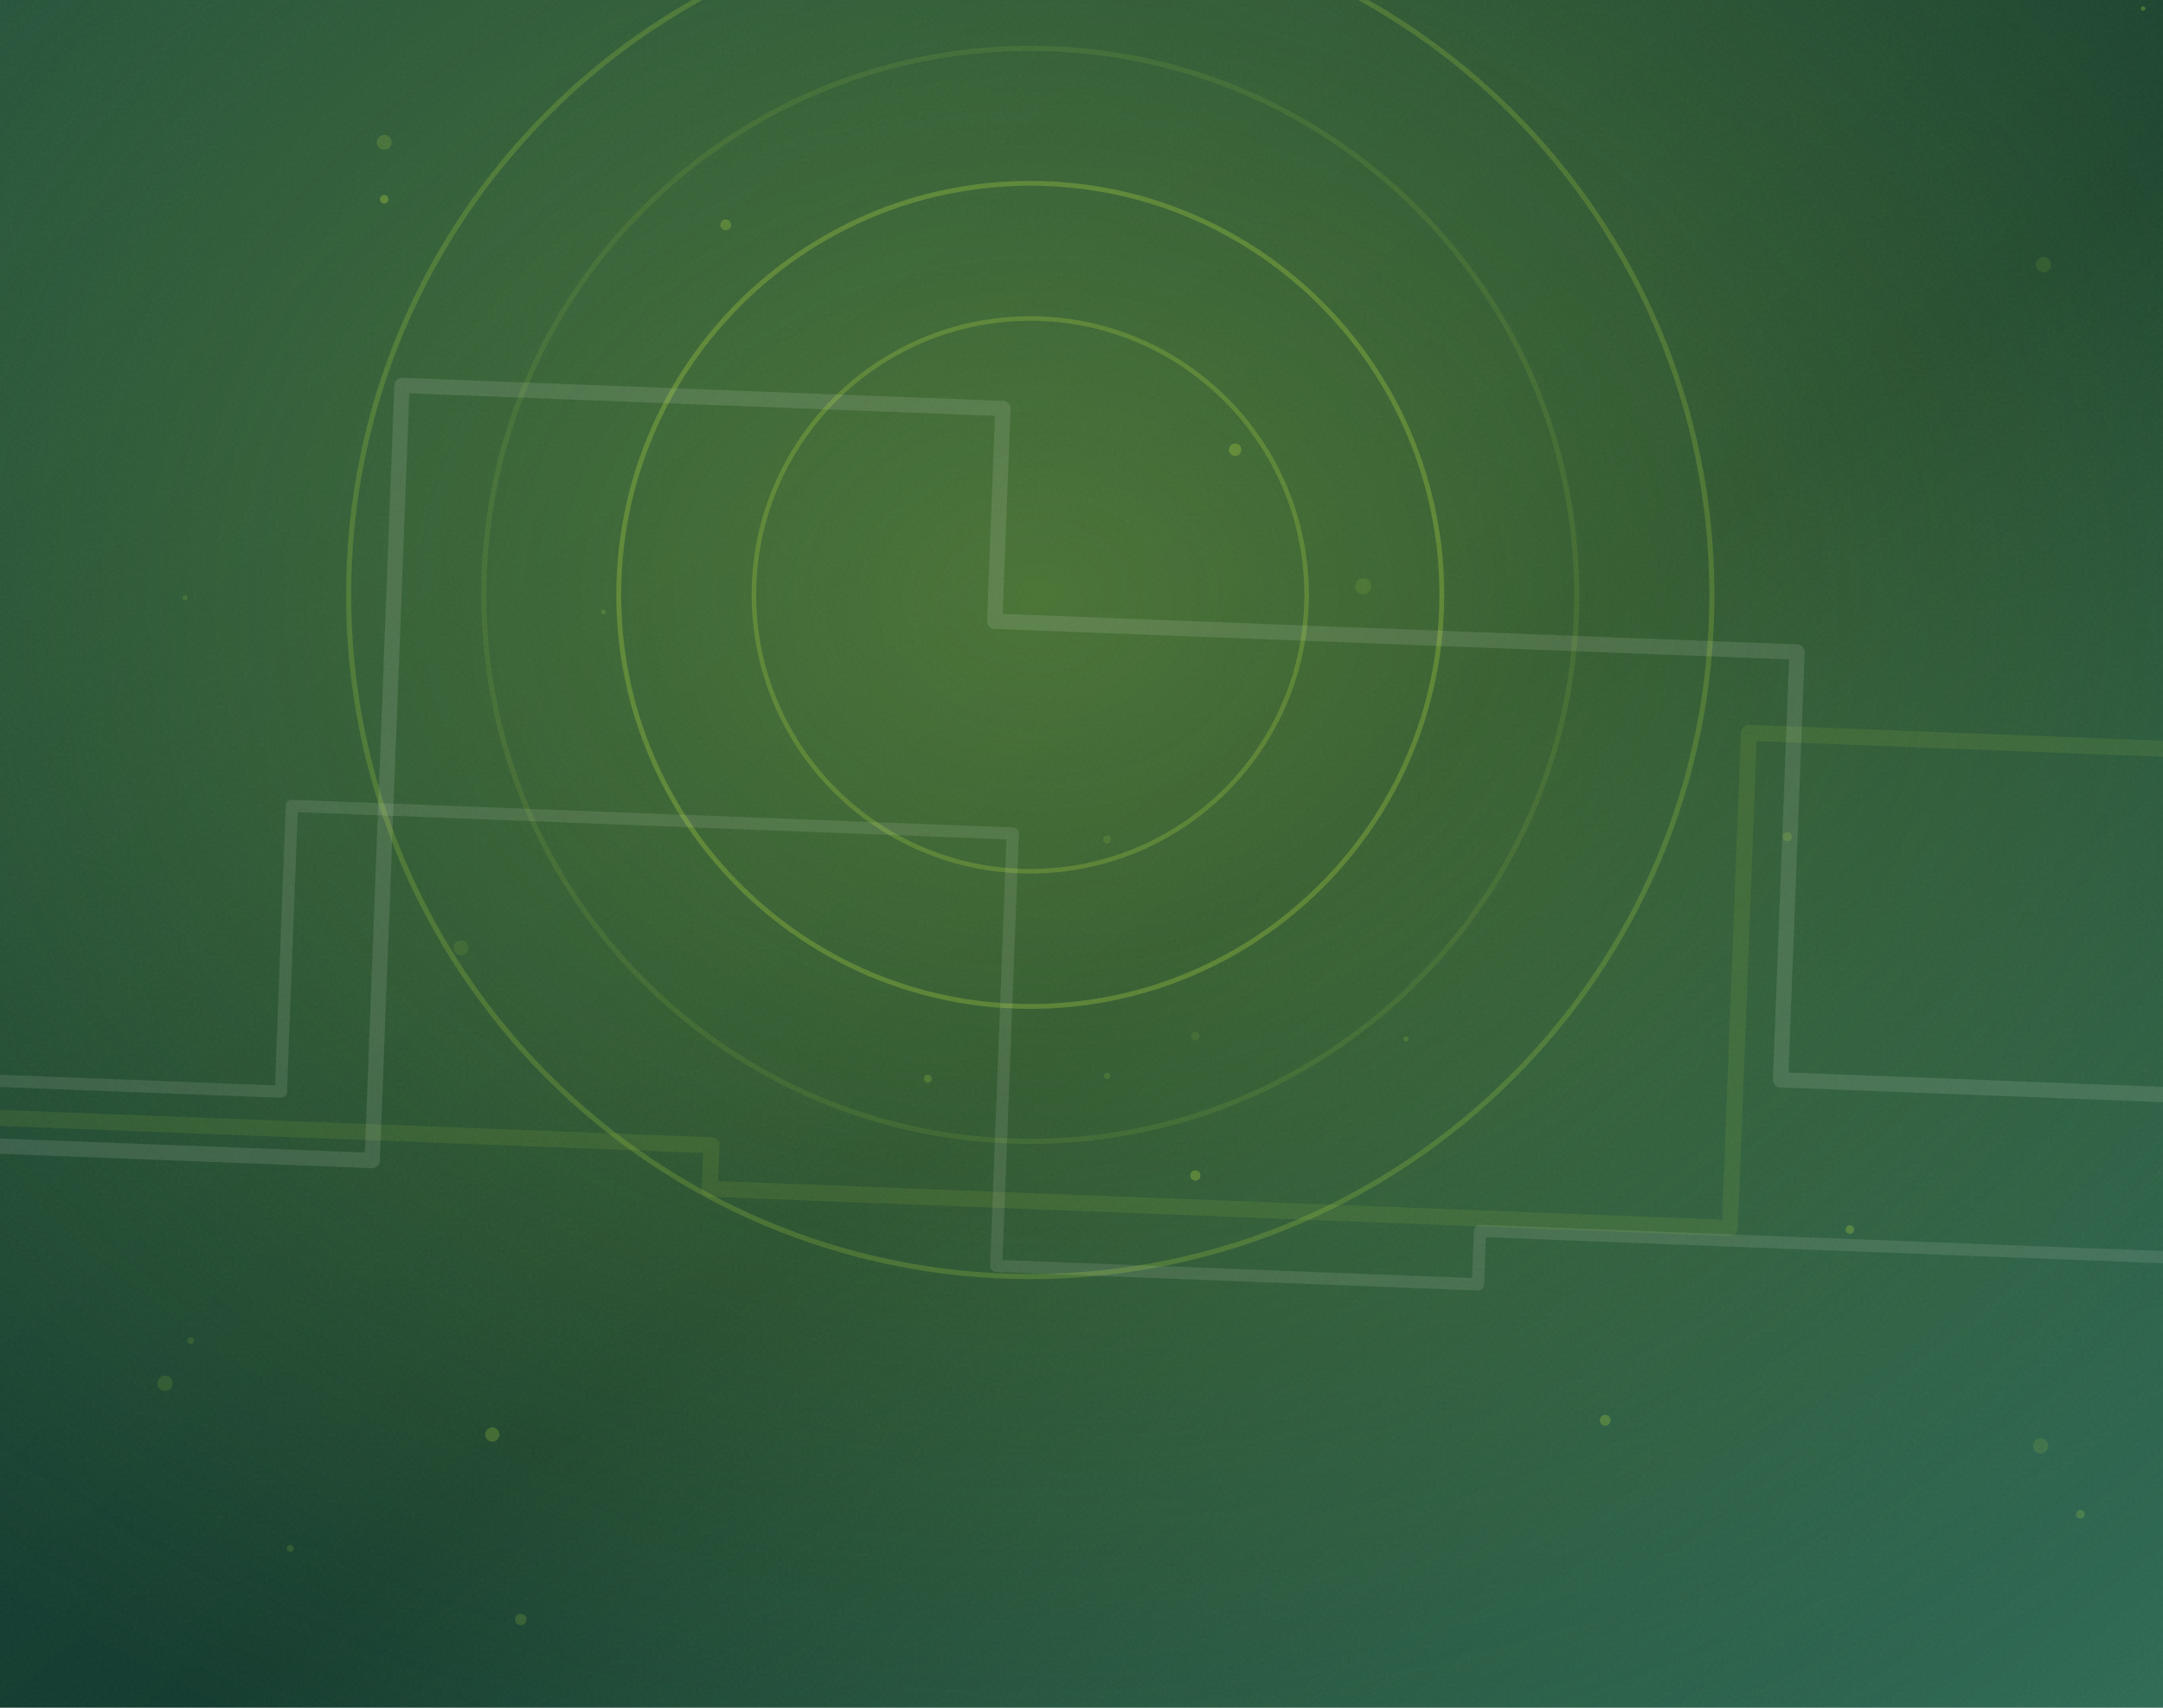
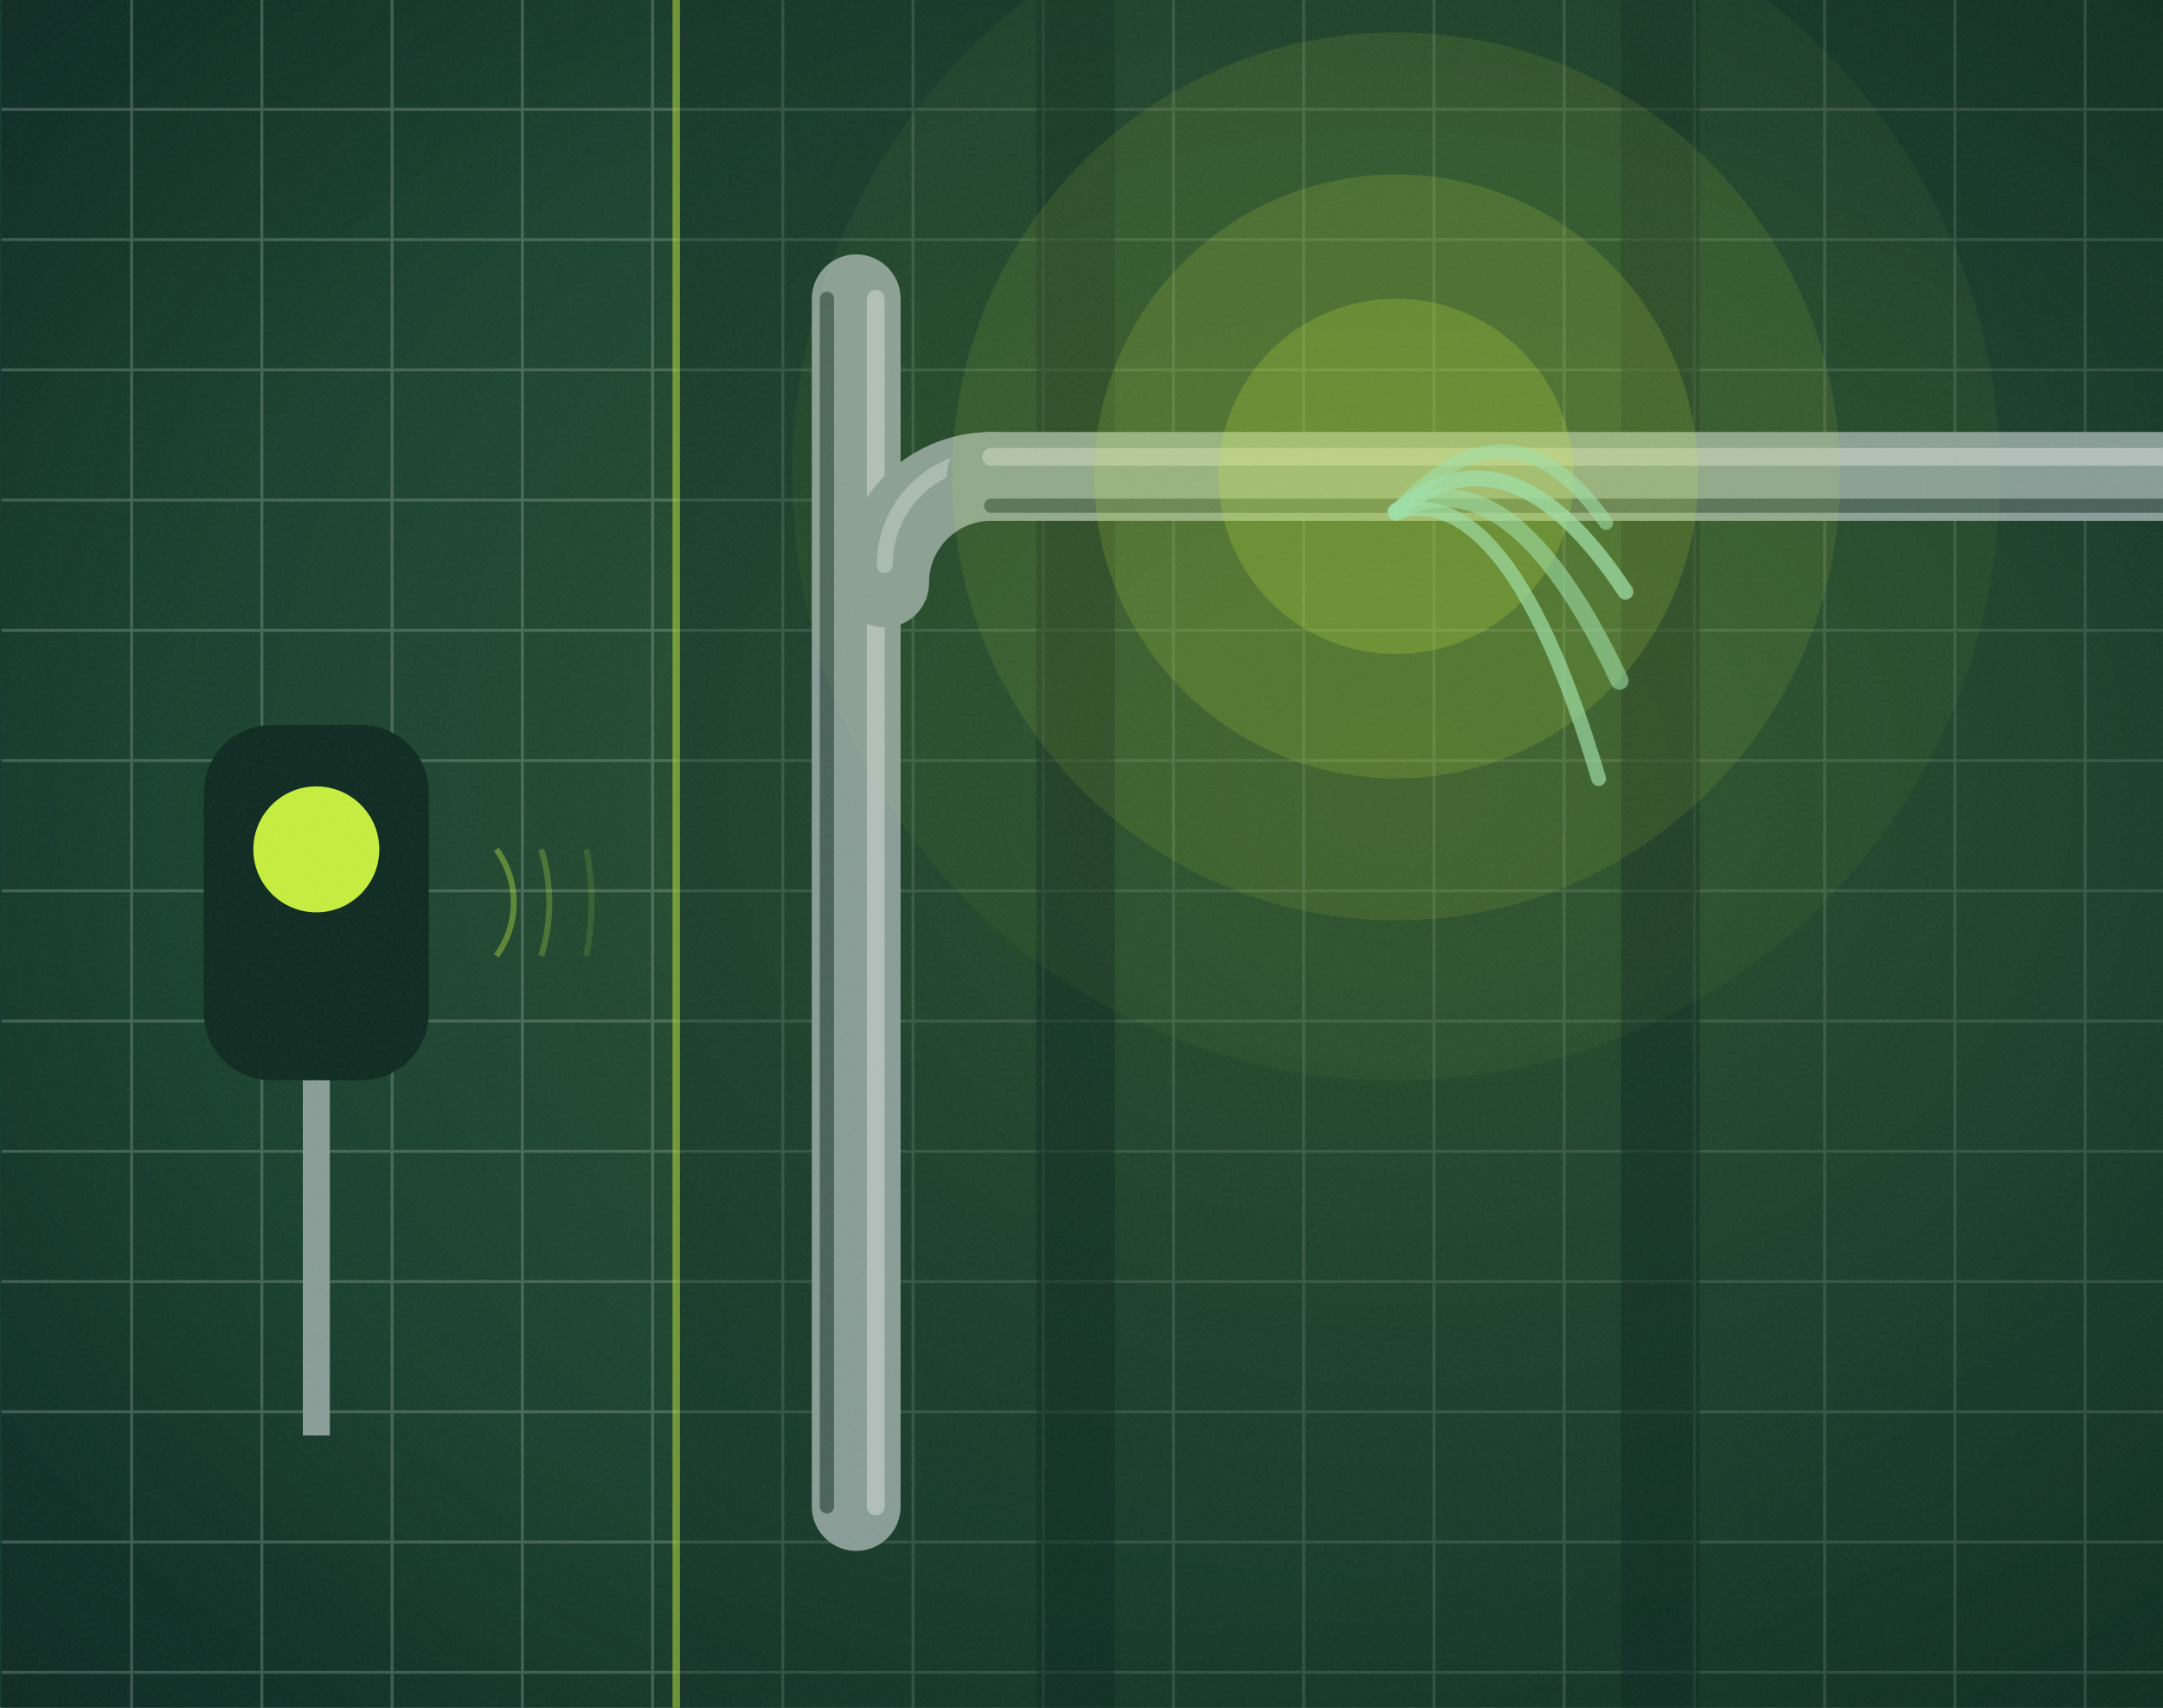
- <svg xmlns="http://www.w3.org/2000/svg" viewBox="0 0 760 600" width="760" height="600" role="img" aria-label="Completed project photograph 5">
+ <svg xmlns="http://www.w3.org/2000/svg" viewBox="0 0 760 600" width="760" height="600" role="img" aria-label="Slab leak located beneath a finished floor">
  <defs>
-     <linearGradient id="g" x1="0" y1="0" x2="1" y2="1">
-       <stop offset="0%" stop-color="#1b4a3b" />
-       <stop offset="55%" stop-color="#123a2e" />
-       <stop offset="100%" stop-color="#2f6b55" />
-     </linearGradient>
-     <radialGradient id="glow" cx="0.48" cy="0.35" r="0.75">
-       <stop offset="0%" stop-color="#c6ee3e" stop-opacity="0.3" />
-       <stop offset="100%" stop-color="#c6ee3e" stop-opacity="0" />
-     </radialGradient>
-     <filter id="grain">
+     <filter id="gr-s205">
      <feTurbulence type="fractalNoise" baseFrequency="0.9" numOctaves="3" />
      <feColorMatrix type="saturate" values="0" />
    </filter>
-     <clipPath id="clip">
-       <rect width="760" height="600" />
+     <clipPath id="frame-s205">
+       <rect width="100%" height="100%" />
    </clipPath>
  </defs>
-   <g clip-path="url(#clip)">
-     <rect width="760" height="600" fill="url(#g)" />
-     <rect width="760" height="600" fill="url(#glow)" />
-     <g transform="rotate(2.2 380 300)">
-       <path d="M-76.0,394.3 L102.1,394.3 L102.1,293.8 L355.6,293.8 L355.6,445.8 L525.0,445.8 L525.0,427.0 L808.1,427.0 L808.1,263.9 L1086.1,263.9 L1086.1,363.9 L836.0,363.9" fill="none" stroke="#f6f4ec" stroke-width="4.286" stroke-linecap="round" stroke-linejoin="round" opacity="0.11" />
-       <path d="M-76.0,407.3 L254.0,407.3 L254.0,422.6 L612.7,422.6 L612.7,248.5 L925.2,248.5 L925.2,284.0 L836.0,284.0" fill="none" stroke="#c6ee3e" stroke-width="5.633" stroke-linecap="round" stroke-linejoin="round" opacity="0.09" />
-       <path d="M-76.0,417.2 L135.1,417.2 L135.1,144.7 L346.4,144.7 L346.4,219.5 L628.5,219.5 L628.5,369.9 L930.1,369.9 L930.1,150.0 L1118.7,150.0 L1118.7,176.1 L836.0,176.1" fill="none" stroke="#f6f4ec" stroke-width="5.377" stroke-linecap="round" stroke-linejoin="round" opacity="0.12" />
+   <rect width="760" height="600" fill="#123a2e" />
+   <g clip-path="url(#frame-s205)">
+     <g transform="translate(395.69,304.66) scale(1.04,1.04) translate(-380,-300)">
+       <rect width="760" height="600" fill="#123a2e" />
+       <radialGradient id="bloom-s205" cx="0.62" cy="0.45" r="0.72">
+         <stop offset="0%" stop-color="#c6ee3e" stop-opacity="0.22" />
+         <stop offset="55%" stop-color="#c6ee3e" stop-opacity="0.07" />
+         <stop offset="100%" stop-color="#c6ee3e" stop-opacity="0" />
+       </radialGradient>
+       <rect width="760" height="600" fill="url(#bloom-s205)" />
+       <radialGradient id="vig-s205" cx="0.5" cy="0.48" r="0.78">
+         <stop offset="55%" stop-color="#000000" stop-opacity="0" />
+         <stop offset="100%" stop-color="#000000" stop-opacity="0.34" />
+       </radialGradient>
+       <rect width="760" height="600" fill="url(#vig-s205)" />
+       <path d="M44,0 L44,600 M88,0 L88,600 M132,0 L132,600 M176,0 L176,600 M220,0 L220,600 M264,0 L264,600 M308,0 L308,600 M352,0 L352,600 M396,0 L396,600 M440,0 L440,600 M484,0 L484,600 M528,0 L528,600 M572,0 L572,600 M616,0 L616,600 M660,0 L660,600 M704,0 L704,600 M748,0 L748,600 M0,44 L760,44 M0,88 L760,88 M0,132 L760,132 M0,176 L760,176 M0,220 L760,220 M0,264 L760,264 M0,308 L760,308 M0,352 L760,352 M0,396 L760,396 M0,440 L760,440 M0,484 L760,484 M0,528 L760,528 M0,572 L760,572" stroke="#b4c6bc" stroke-width="1" opacity="0.28" fill="none" />
+       <rect x="228" y="0" width="532" height="600" fill="#0d2a21" opacity="0.35" />
+       <line x1="228" y1="0" x2="228" y2="600" stroke="#c6ee3e" stroke-width="2.5" opacity="0.5" />
+       <rect x="349.6" y="0" width="26.6" height="600" fill="#0d2a21" opacity="0.5" />
+       <rect x="547.2" y="0" width="26.6" height="600" fill="#0d2a21" opacity="0.5" />
+       <g>
+         <path d="M288.8,108 L288.8,516" stroke="#899d97" stroke-width="30" stroke-linecap="round" fill="none" />
+         <path d="M295.4,108 L295.4,516" stroke="#b8c4c0" stroke-width="6" stroke-linecap="round" fill="none" opacity="0.85" />
+         <path d="M278.9,108 L278.9,516" stroke="#0d2a21" stroke-width="4.8" stroke-linecap="round" fill="none" opacity="0.5" />
+       </g>
+       <g fill="none" stroke-linecap="round">
+         <path d="M298.4,204 A36,36 0 0 1 334.4,168" stroke="#899d97" stroke-width="30" />
+         <path d="M298.4,204 A36,36 0 0 1 334.4,168" stroke="#b8c4c0" stroke-width="5.4" opacity="0.7" transform="translate(0,-6)" />
+       </g>
+       <g>
+         <path d="M334.4,168 L798,168" stroke="#899d97" stroke-width="30" stroke-linecap="round" fill="none" />
+         <path d="M334.4,161.4 L798,161.4" stroke="#b8c4c0" stroke-width="6" stroke-linecap="round" fill="none" opacity="0.85" />
+         <path d="M334.4,177.9 L798,177.9" stroke="#0d2a21" stroke-width="4.8" stroke-linecap="round" fill="none" opacity="0.5" />
+         <line x1="798" y1="187.8" x2="798" y2="148.2" stroke="#0d2a21" stroke-width="9" stroke-linecap="round" />
+       </g>
+       <circle cx="471.2" cy="168" r="204" fill="#c6ee3e" opacity="0.050" />
+       <circle cx="471.2" cy="168" r="150" fill="#c6ee3e" opacity="0.105" />
+       <circle cx="471.2" cy="168" r="102" fill="#c6ee3e" opacity="0.160" />
+       <circle cx="471.2" cy="168" r="60" fill="#c6ee3e" opacity="0.215" />
+       <path d="M471.2,180 Q509.6,137.28 542.13,183.66" fill="none" stroke="#9fe0a8" stroke-width="4.8" stroke-linecap="round" opacity="0.59" />
+       <path d="M471.2,180 Q509.6,147.84 548.69,206.97" fill="none" stroke="#9fe0a8" stroke-width="5.33" stroke-linecap="round" opacity="0.73" />
+       <path d="M471.2,180 Q509.6,158.4 546.68,236.97" fill="none" stroke="#9fe0a8" stroke-width="6.16" stroke-linecap="round" opacity="0.58" />
+       <path d="M471.2,180 Q509.6,168.96 539.63,270.09" fill="none" stroke="#9fe0a8" stroke-width="4.99" stroke-linecap="round" opacity="0.67" />
+       <g transform="translate(106.4,312)">
+         <rect x="-38" y="-60" width="76" height="120" rx="22.8" fill="#0d2a21" />
+         <circle cx="0" cy="-18" r="21.28" fill="#c6ee3e" />
+         <path d="M45.6,-18 A30.4,30.4 0 0 1 45.6,18" fill="none" stroke="#c6ee3e" stroke-width="2" opacity="0.38" transform="translate(15.2,0)" />
+         <path d="M45.6,-18 A60.8,60.8 0 0 1 45.6,18" fill="none" stroke="#c6ee3e" stroke-width="2" opacity="0.26" transform="translate(30.4,0)" />
+         <path d="M45.6,-18 A91.2,91.2 0 0 1 45.6,18" fill="none" stroke="#c6ee3e" stroke-width="2" opacity="0.14" transform="translate(45.6,0)" />
+         <line x1="0" y1="60" x2="0" y2="180" stroke="#899d97" stroke-width="9.12" />
+       </g>
+       <rect width="760" height="600" filter="url(#gr-s205)" opacity="0.055" />
    </g>
-     <circle cx="362" cy="209" r="97.1" fill="none" stroke="#c6ee3e" stroke-width="1.6" opacity="0.22" />
-     <circle cx="362" cy="209" r="144.6" fill="none" stroke="#c6ee3e" stroke-width="1.7" opacity="0.25" />
-     <circle cx="362" cy="209" r="192.0" fill="none" stroke="#c6ee3e" stroke-width="1.8" opacity="0.10" />
-     <circle cx="362" cy="209" r="239.5" fill="none" stroke="#c6ee3e" stroke-width="1.8" opacity="0.19" />
-     <circle cx="731" cy="532" r="1.5" fill="#c6ee3e" opacity="0.18" />
-     <circle cx="102" cy="544" r="1.2" fill="#c6ee3e" opacity="0.14" />
-     <circle cx="162" cy="333" r="2.6" fill="#c6ee3e" opacity="0.09" />
-     <circle cx="718" cy="93" r="2.7" fill="#c6ee3e" opacity="0.10" />
-     <circle cx="212" cy="215" r="0.8" fill="#c6ee3e" opacity="0.16" />
-     <circle cx="717" cy="508" r="2.7" fill="#c6ee3e" opacity="0.12" />
-     <circle cx="564" cy="499" r="1.9" fill="#c6ee3e" opacity="0.23" />
-     <circle cx="389" cy="295" r="1.4" fill="#c6ee3e" opacity="0.12" />
-     <circle cx="479" cy="206" r="2.8" fill="#c6ee3e" opacity="0.11" />
-     <circle cx="326" cy="379" r="1.4" fill="#c6ee3e" opacity="0.19" />
-     <circle cx="494" cy="365" r="0.9" fill="#c6ee3e" opacity="0.15" />
-     <circle cx="173" cy="504" r="2.5" fill="#c6ee3e" opacity="0.21" />
-     <circle cx="420" cy="413" r="1.8" fill="#c6ee3e" opacity="0.26" />
-     <circle cx="628" cy="294" r="1.6" fill="#c6ee3e" opacity="0.16" />
-     <circle cx="135" cy="70" r="1.5" fill="#c6ee3e" opacity="0.28" />
-     <circle cx="65" cy="210" r="0.9" fill="#c6ee3e" opacity="0.14" />
-     <circle cx="389" cy="378" r="1.1" fill="#c6ee3e" opacity="0.13" />
-     <circle cx="255" cy="79" r="1.9" fill="#c6ee3e" opacity="0.23" />
-     <circle cx="67" cy="471" r="1.2" fill="#c6ee3e" opacity="0.12" />
-     <circle cx="420" cy="364" r="1.5" fill="#c6ee3e" opacity="0.09" />
-     <circle cx="183" cy="569" r="2.0" fill="#c6ee3e" opacity="0.16" />
-     <circle cx="434" cy="158" r="2.2" fill="#c6ee3e" opacity="0.25" />
-     <circle cx="650" cy="432" r="1.5" fill="#c6ee3e" opacity="0.24" />
-     <circle cx="753" cy="3" r="0.8" fill="#c6ee3e" opacity="0.25" />
-     <circle cx="58" cy="486" r="2.7" fill="#c6ee3e" opacity="0.12" />
-     <circle cx="135" cy="50" r="2.6" fill="#c6ee3e" opacity="0.16" />
-     <rect width="760" height="600" filter="url(#grain)" opacity="0.05" />
  </g>
</svg>
